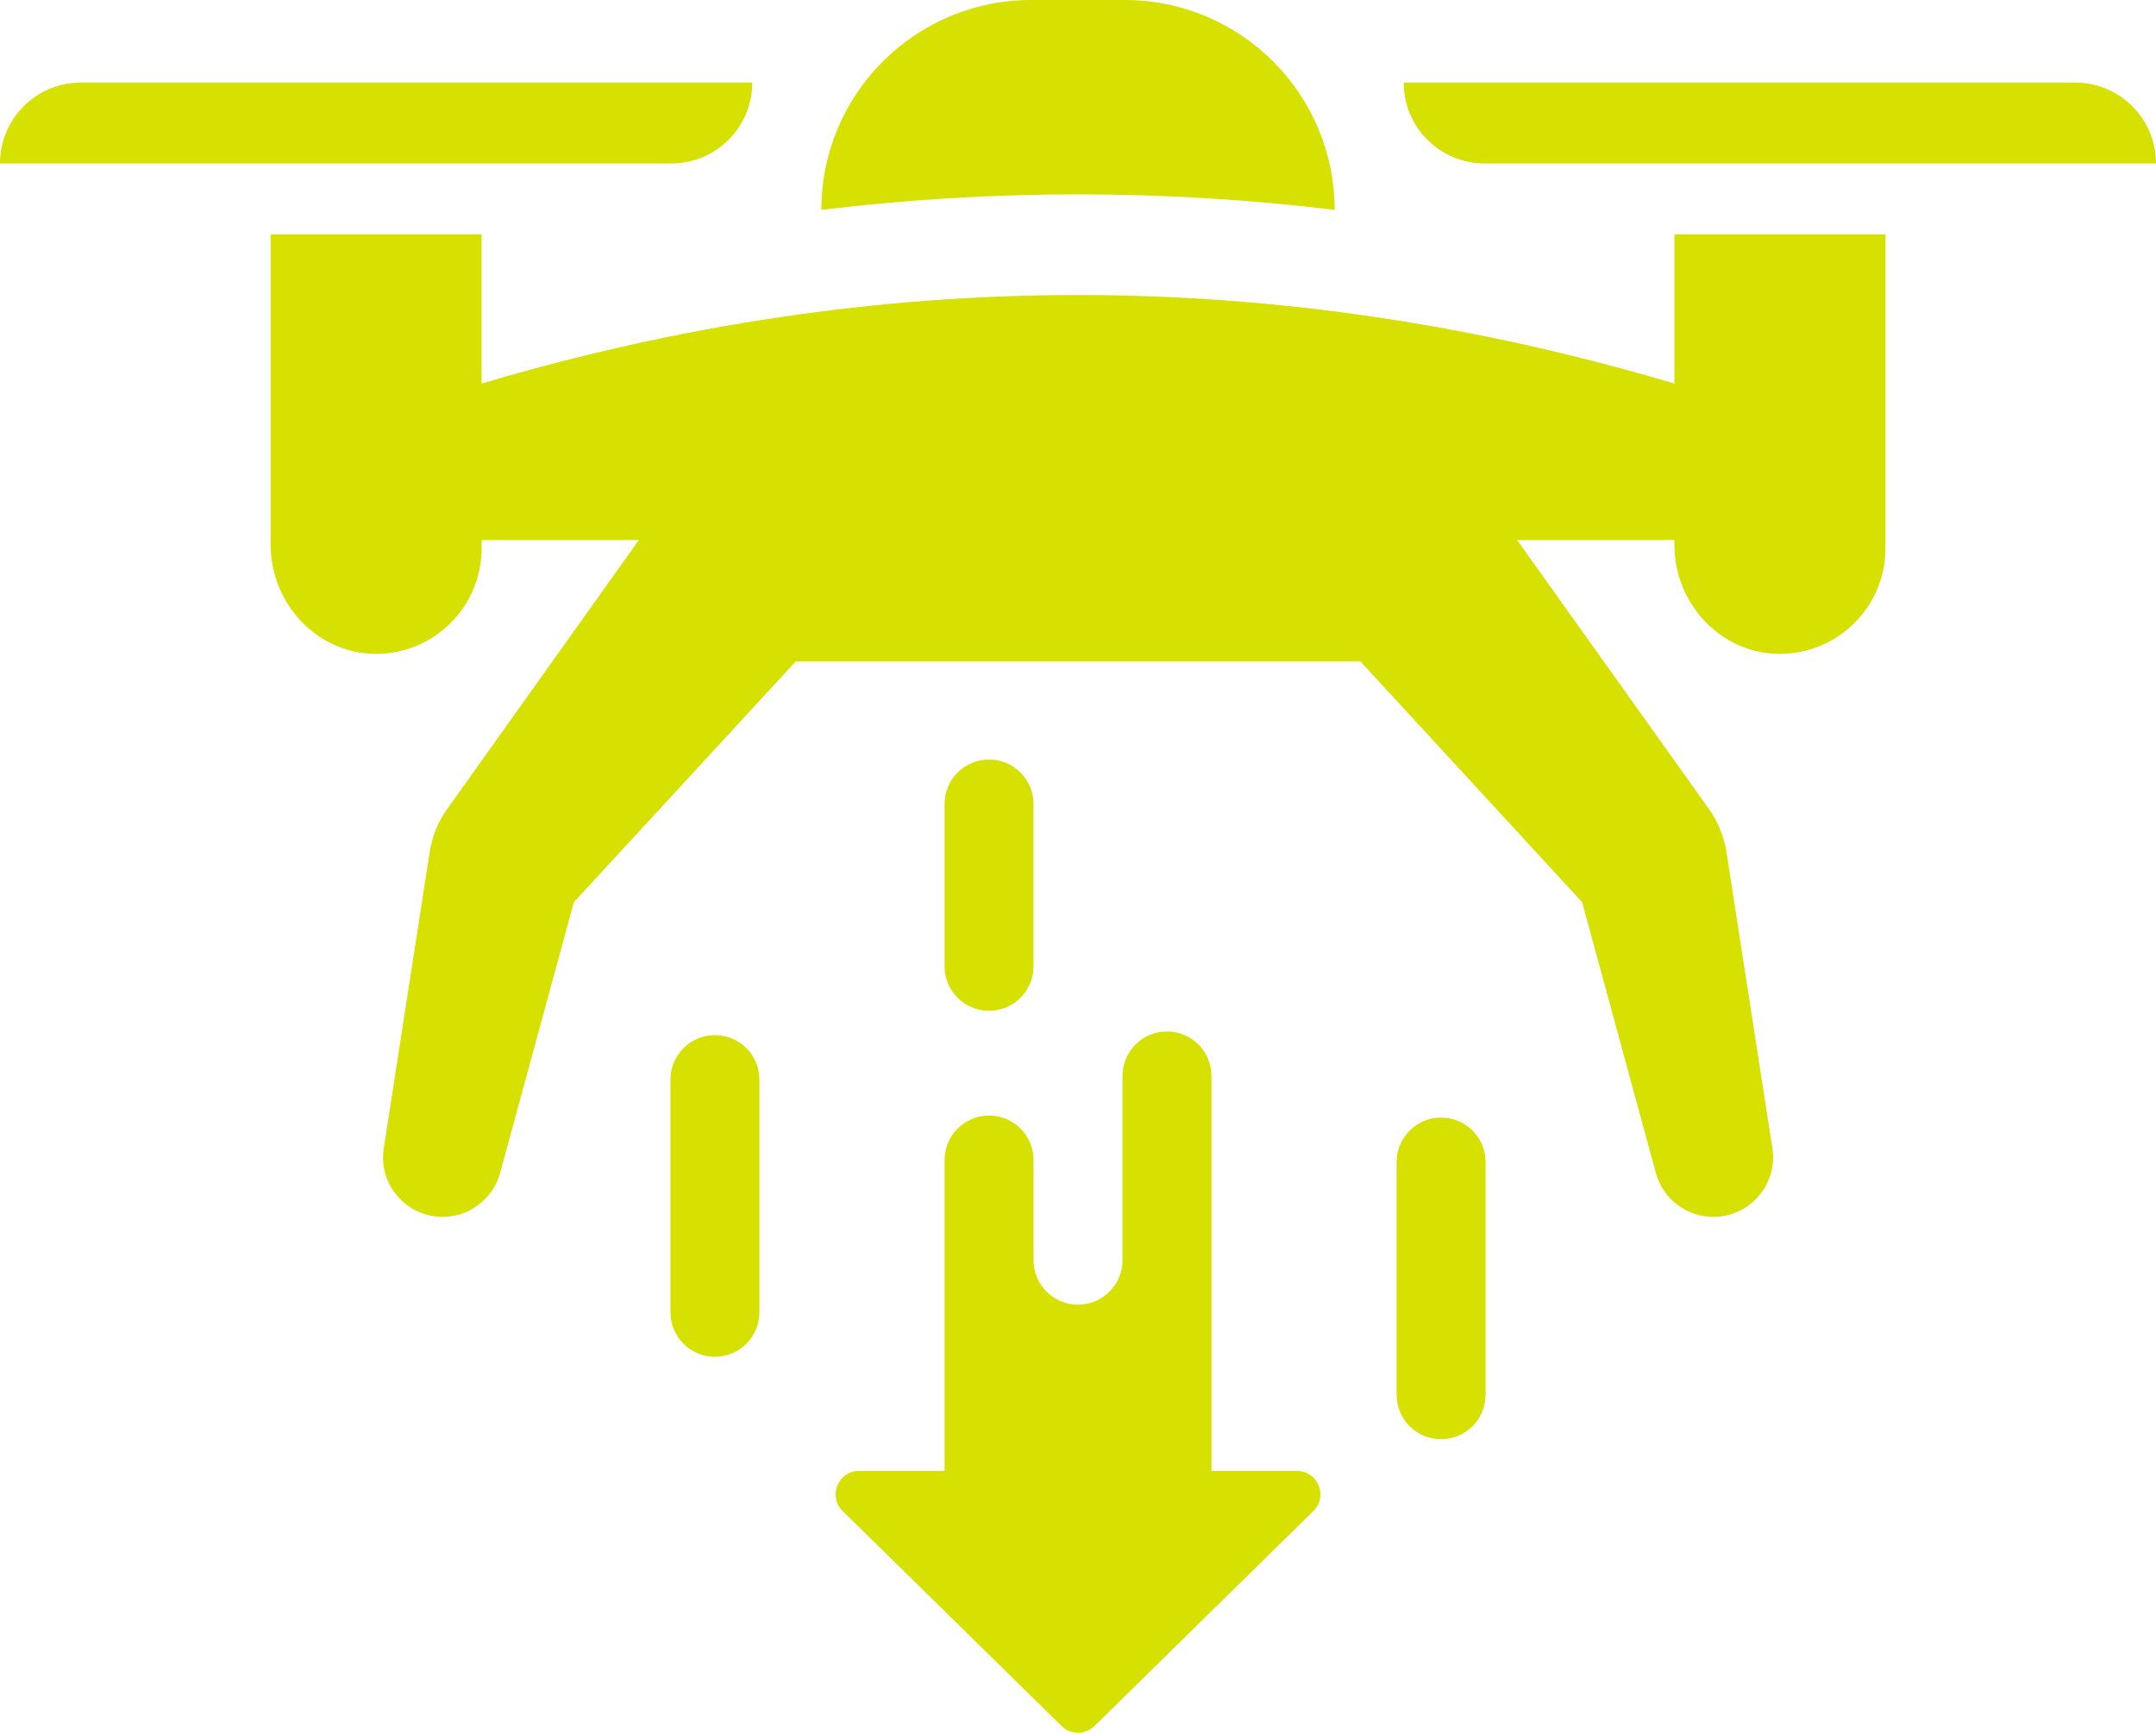
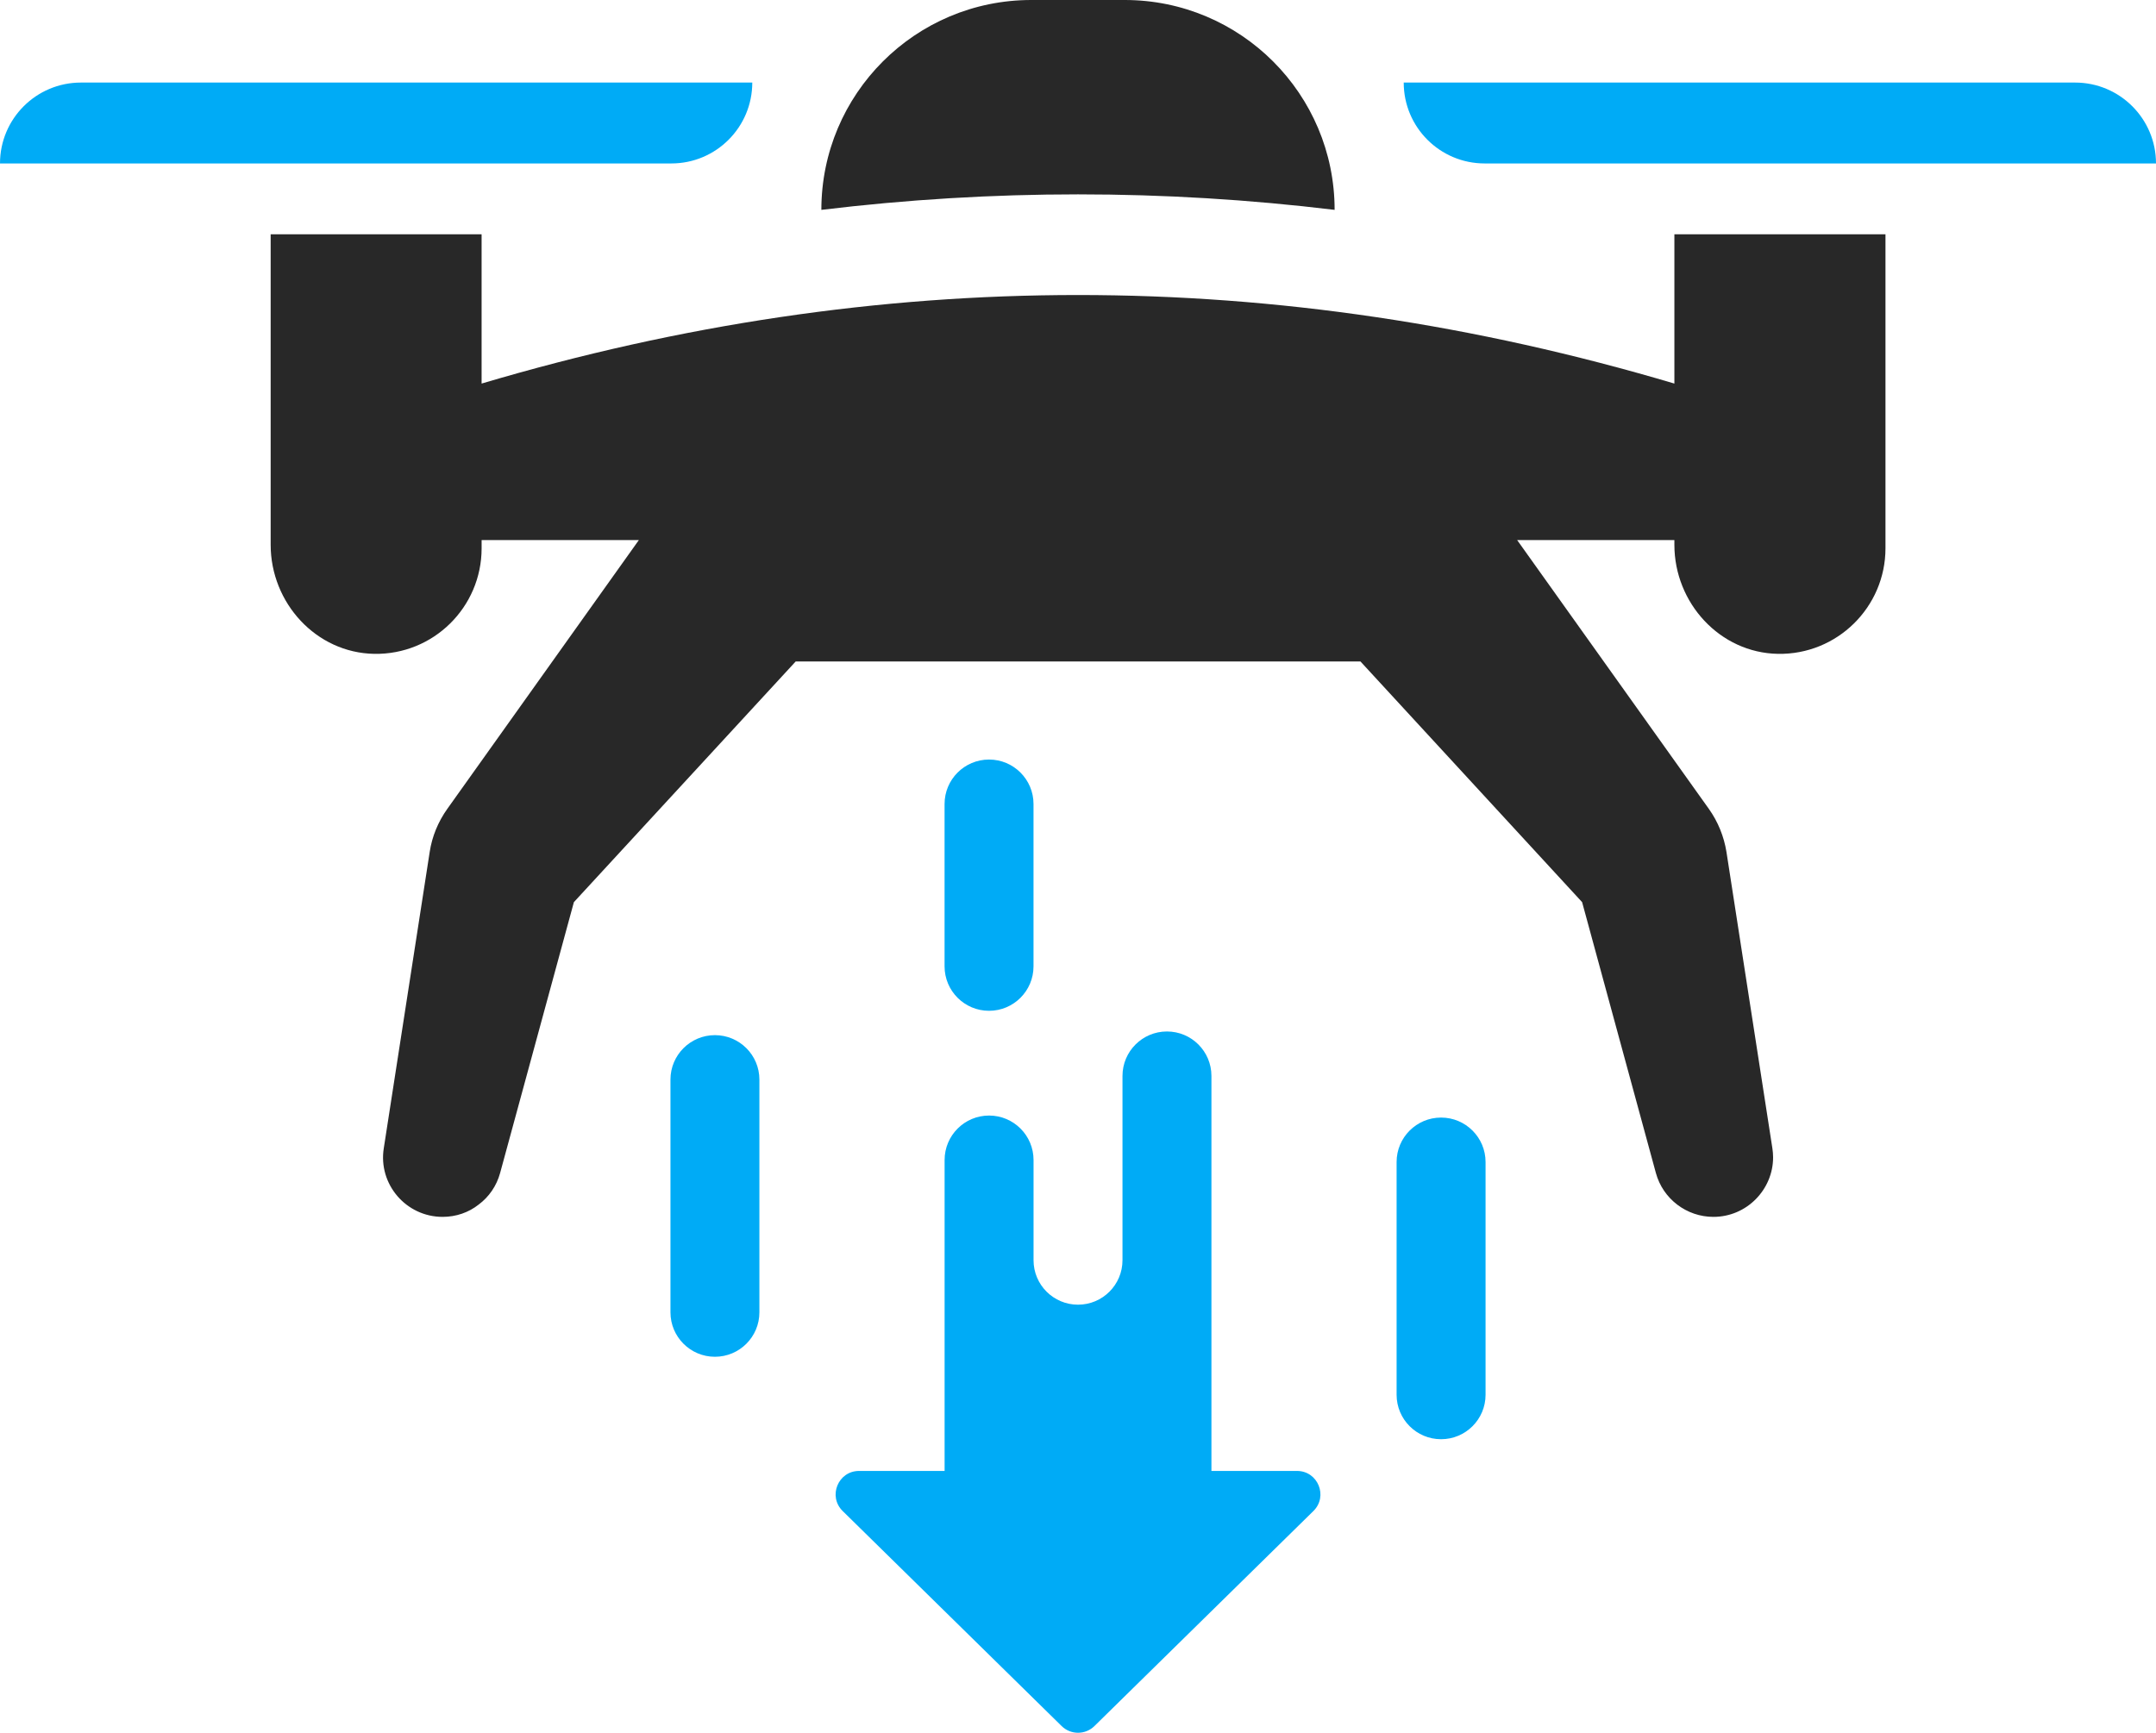
<svg xmlns="http://www.w3.org/2000/svg" id="Layer_2" data-name="Layer 2" viewBox="0 0 124.4 100.004">
  <g id="Color" fill="#00ABF6">
-     <path d="M43.406,4.765H4.668C2.09,4.765,0,6.855,0,9.433h38.738c2.578,0,4.668-2.09,4.668-4.668Z" fill="#D6E101" />
-     <path d="M85.662,9.433h38.738c0-2.578-2.09-4.668-4.668-4.668h-38.738c0,2.578,2.09,4.668,4.668,4.668Z" fill="#D6E101" />
-     <path d="M74.834,84.893h-4.935v-22.797c0-1.417-1.149-2.566-2.566-2.566s-2.566,1.149-2.566,2.566v10.636c0,1.417-1.149,2.566-2.566,2.566h0c-1.417,0-2.566-1.149-2.566-2.566v-5.784c0-1.417-1.149-2.566-2.566-2.566s-2.566,1.149-2.566,2.566v17.945h-4.935c-1.209,0-1.809,1.467-.946,2.314l12.634,12.41c.525.516,1.367.516,1.892,0l12.634-12.41c.862-.847.263-2.314-.946-2.314Z" fill="#D6E101" />
-     <rect x="80.583" y="64.499" width="5.133" height="18.563" rx="2.566" ry="2.566" fill="#D6E101" />
-     <path d="M41.251,59.742c-1.417,0-2.566,1.149-2.566,2.566v13.43c0,1.417,1.149,2.566,2.566,2.566s2.566-1.149,2.566-2.566v-13.43c0-1.417-1.149-2.566-2.566-2.566Z" fill="#D6E101" />
-     <path d="M57.067,58.337c1.417,0,2.566-1.149,2.566-2.566v-9.369c0-1.417-1.149-2.566-2.566-2.566s-2.566,1.149-2.566,2.566v9.369c0,1.417,1.149,2.566,2.566,2.566Z" fill="#D6E101" />
+     <path d="M43.406,4.765H4.668C2.09,4.765,0,6.855,0,9.433h38.738c2.578,0,4.668-2.09,4.668-4.668Z" />
+     <path d="M85.662,9.433h38.738c0-2.578-2.09-4.668-4.668-4.668h-38.738c0,2.578,2.09,4.668,4.668,4.668Z" />
+     <path d="M74.834,84.893h-4.935v-22.797c0-1.417-1.149-2.566-2.566-2.566s-2.566,1.149-2.566,2.566v10.636c0,1.417-1.149,2.566-2.566,2.566h0c-1.417,0-2.566-1.149-2.566-2.566v-5.784c0-1.417-1.149-2.566-2.566-2.566s-2.566,1.149-2.566,2.566v17.945h-4.935c-1.209,0-1.809,1.467-.946,2.314l12.634,12.41c.525.516,1.367.516,1.892,0l12.634-12.41c.862-.847.263-2.314-.946-2.314Z" />
+     <rect x="80.583" y="64.499" width="5.133" height="18.563" rx="2.566" ry="2.566" />
+     <path d="M41.251,59.742c-1.417,0-2.566,1.149-2.566,2.566v13.43c0,1.417,1.149,2.566,2.566,2.566s2.566-1.149,2.566-2.566v-13.43c0-1.417-1.149-2.566-2.566-2.566Z" />
+     <path d="M57.067,58.337c1.417,0,2.566-1.149,2.566-2.566v-9.369c0-1.417-1.149-2.566-2.566-2.566s-2.566,1.149-2.566,2.566v9.369c0,1.417,1.149,2.566,2.566,2.566Z" />
  </g>
  <g id="Grey" fill="#282828">
-     <path d="M77.007,12.112h0c0-6.689-5.423-12.112-12.112-12.112h-5.391c-6.689,0-12.112,5.423-12.112,12.112h0c9.866-1.193,19.749-1.193,29.615,0Z" fill="#D6E101" />
-     <path d="M96.61,22.137c-22.938-6.814-45.876-6.814-68.822,0v-8.616h-12.171v17.918c0,3.36,2.624,6.238,5.976,6.297,3.411.059,6.196-2.692,6.196-6.094v-.474h9.074l-11.054,15.515c-.525.736-.88,1.591-1.016,2.488l-2.649,17.098c-.33,2.074,1.287,3.961,3.394,3.961.779,0,1.507-.254,2.082-.711.592-.44,1.033-1.075,1.236-1.82l4.257-15.633,12.798-13.89h32.587l12.789,13.89,4.257,15.633c.406,1.49,1.769,2.531,3.318,2.531,1.93,0,3.445-1.583,3.445-3.436,0-.178-.017-.356-.042-.525l-2.649-17.098c-.144-.897-.491-1.752-1.016-2.488l-11.062-15.515h9.073v.271c0,3.36,2.624,6.238,5.976,6.297,3.411.059,6.204-2.692,6.204-6.094V13.52h-12.18v8.616Z" fill="#D6E101" />
+     <path d="M77.007,12.112h0c0-6.689-5.423-12.112-12.112-12.112h-5.391c-6.689,0-12.112,5.423-12.112,12.112h0c9.866-1.193,19.749-1.193,29.615,0Z" />
+     <path d="M96.61,22.137c-22.938-6.814-45.876-6.814-68.822,0v-8.616h-12.171v17.918c0,3.36,2.624,6.238,5.976,6.297,3.411.059,6.196-2.692,6.196-6.094v-.474h9.074l-11.054,15.515c-.525.736-.88,1.591-1.016,2.488l-2.649,17.098c-.33,2.074,1.287,3.961,3.394,3.961.779,0,1.507-.254,2.082-.711.592-.44,1.033-1.075,1.236-1.82l4.257-15.633,12.798-13.89h32.587l12.789,13.89,4.257,15.633c.406,1.49,1.769,2.531,3.318,2.531,1.93,0,3.445-1.583,3.445-3.436,0-.178-.017-.356-.042-.525l-2.649-17.098c-.144-.897-.491-1.752-1.016-2.488l-11.062-15.515h9.073v.271c0,3.36,2.624,6.238,5.976,6.297,3.411.059,6.204-2.692,6.204-6.094V13.52h-12.18v8.616Z" />
  </g>
</svg>
